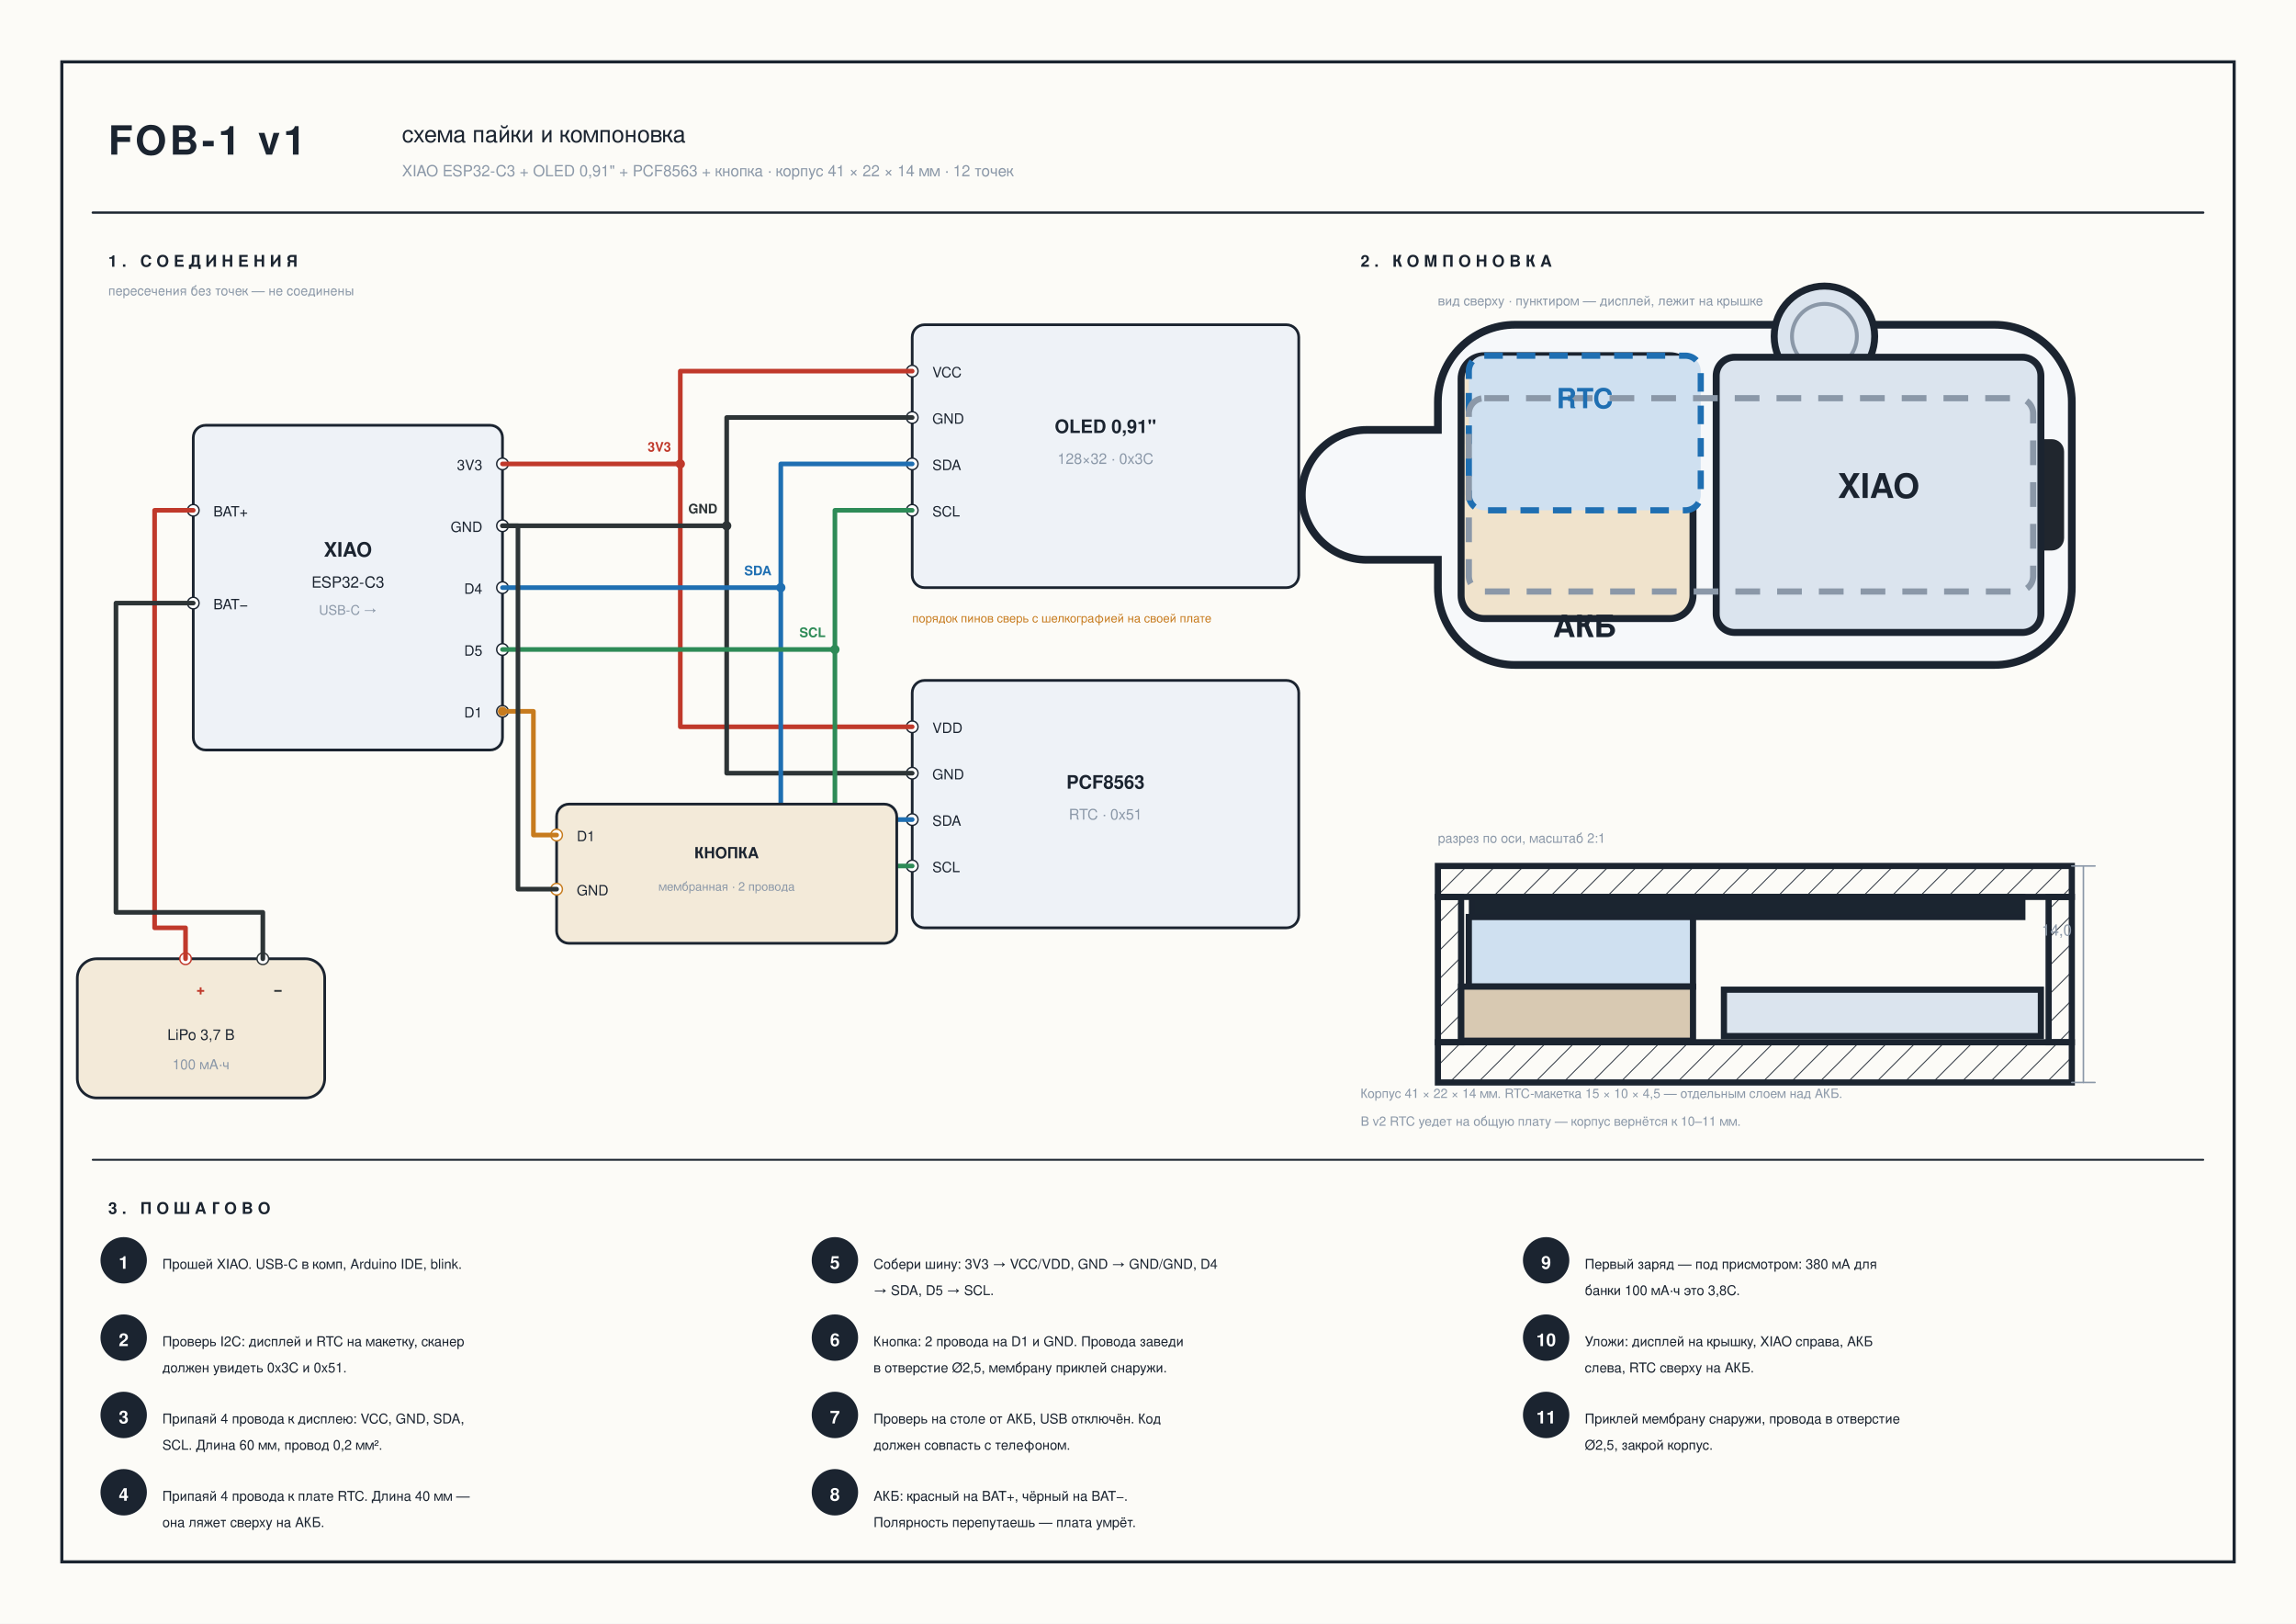
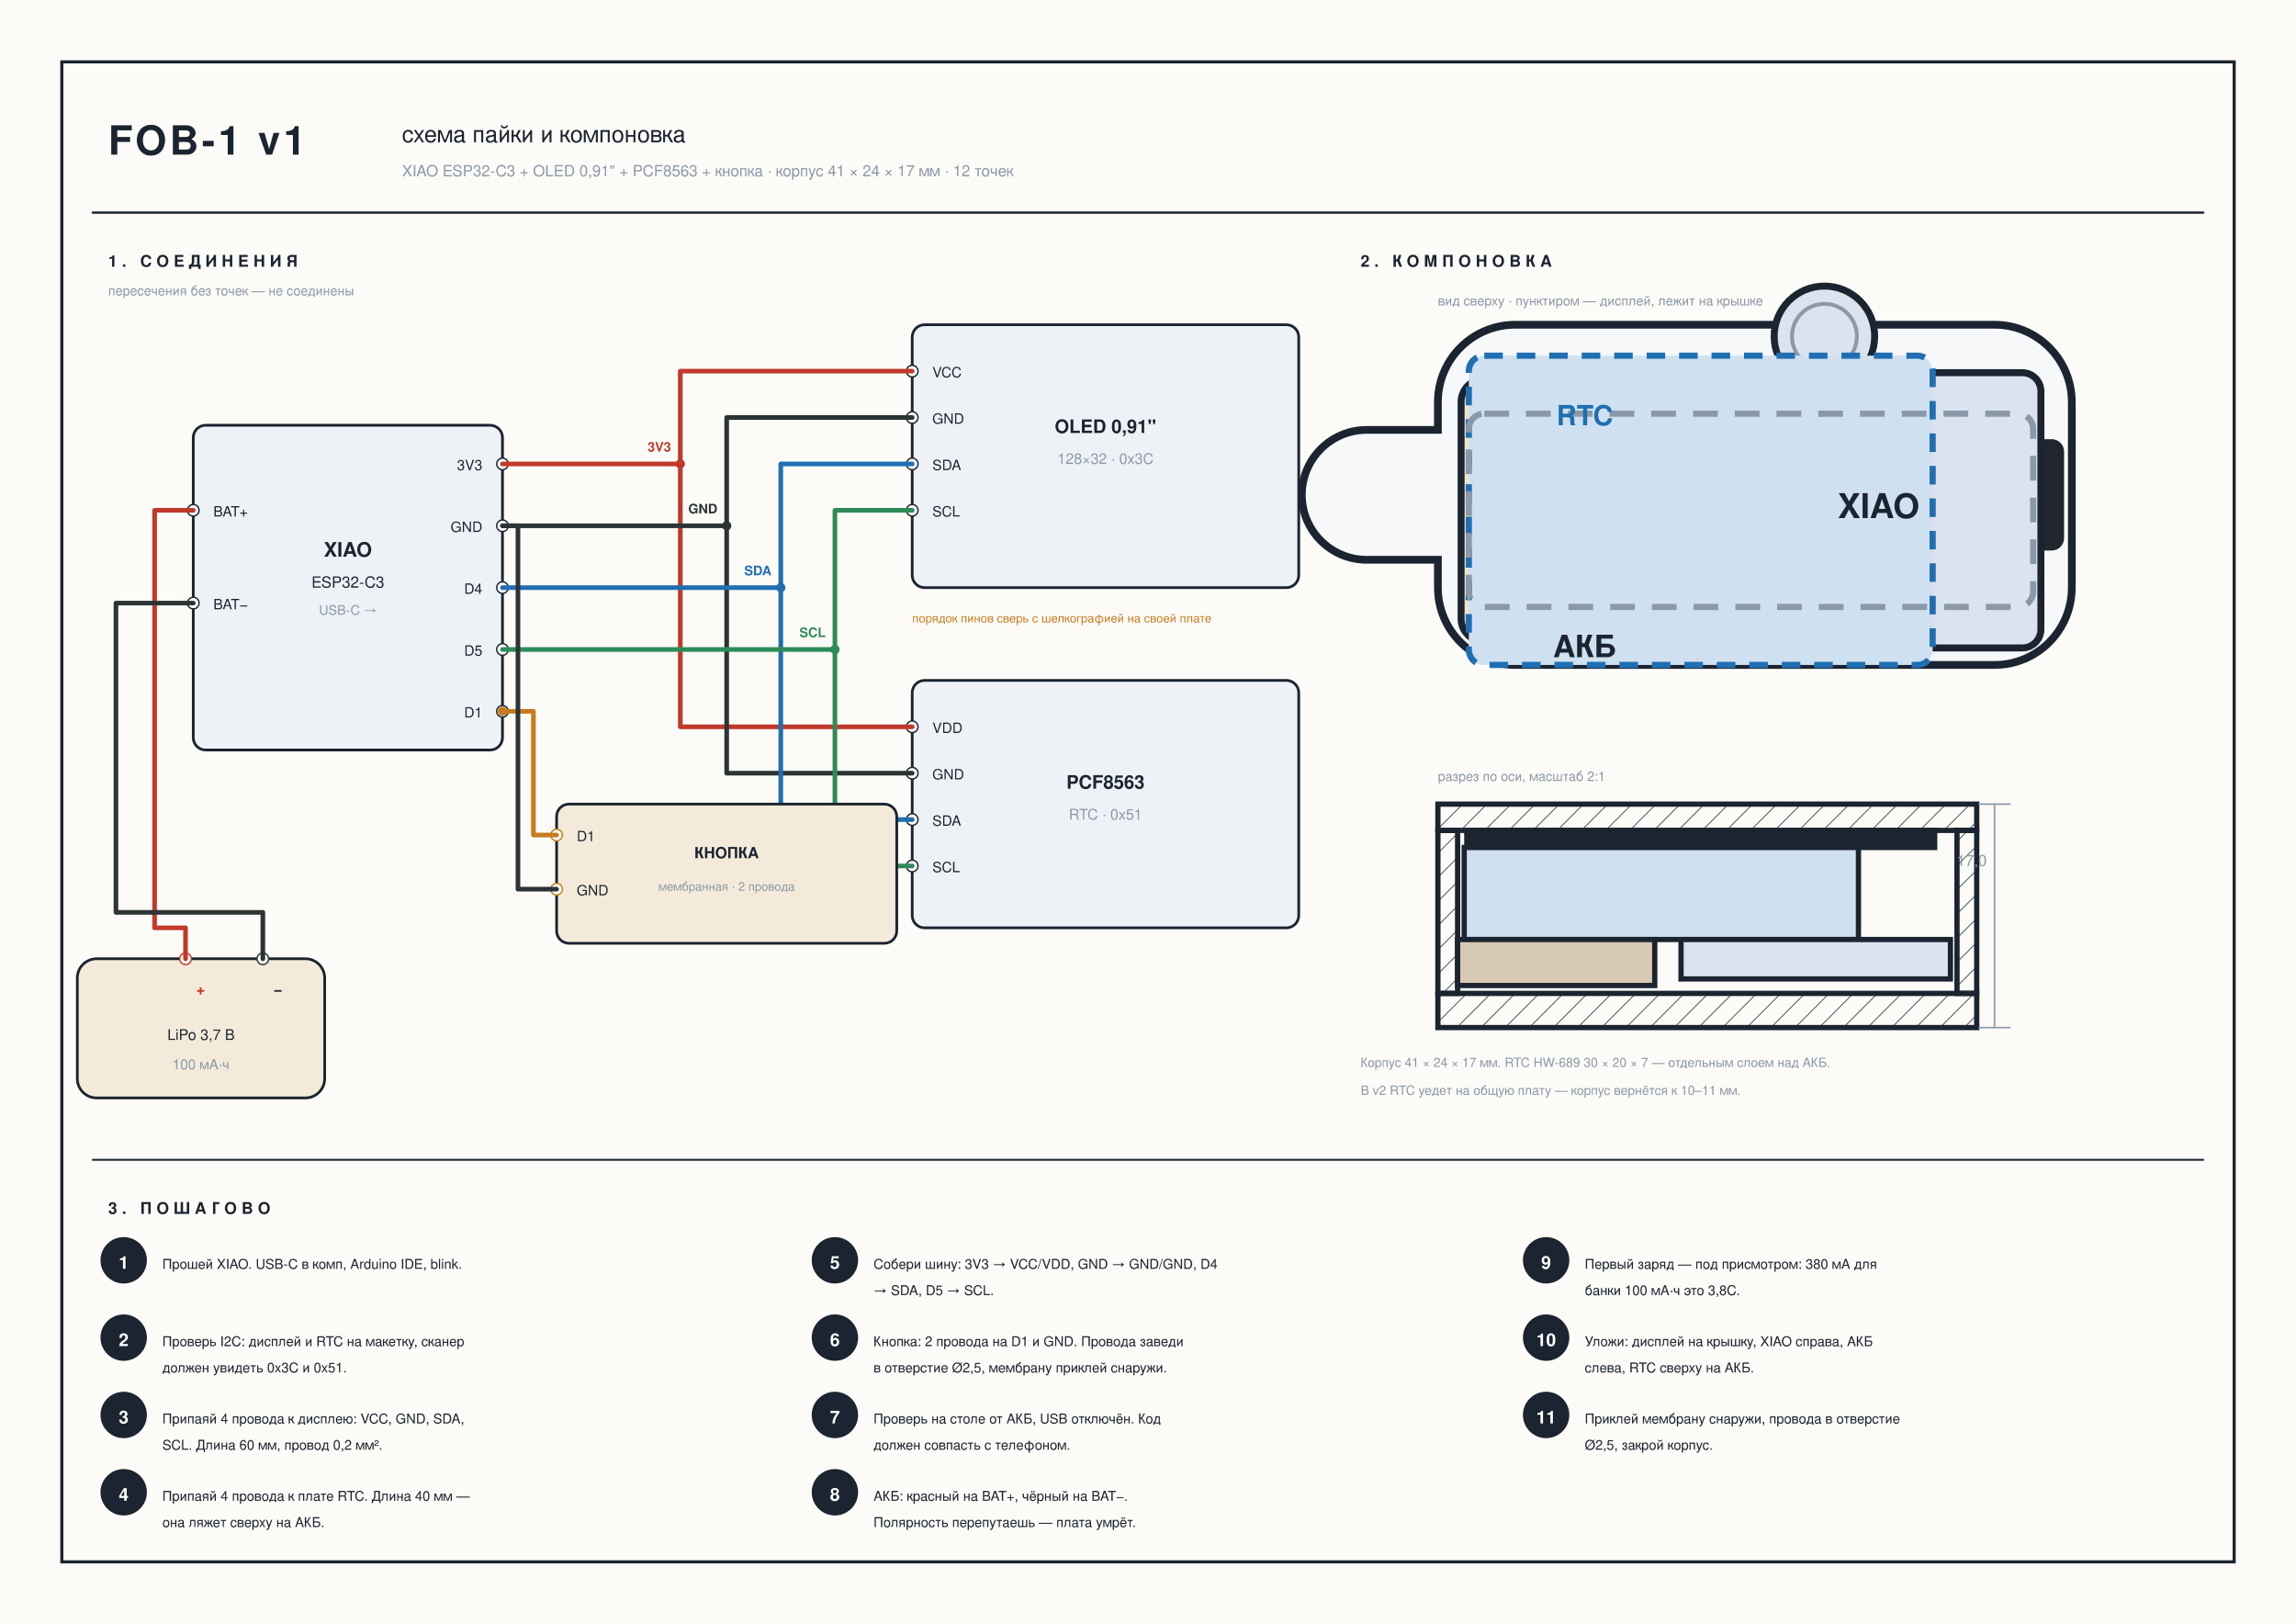
<svg xmlns="http://www.w3.org/2000/svg" width="297mm" height="210mm" viewBox="0 0 297 210">
  <defs>
    <pattern id="h" width="1.3" height="1.3" patternUnits="userSpaceOnUse" patternTransform="rotate(45)">
      <line x1="0" y1="0" x2="0" y2="1.3" stroke="#1b2430" stroke-width="0.1" />
    </pattern>
  </defs>
  <rect width="297" height="210" fill="#fcfbf7" />
  <rect x="8" y="8" width="281" height="194" fill="none" stroke="#1b2430" stroke-width="0.4" />
  <text x="14" y="20" font-family="Helvetica" font-size="5.2" fill="#1b2430" text-anchor="start" font-weight="bold" letter-spacing="0.4">FOB-1 v1</text>
  <text x="52" y="18.4" font-family="Helvetica" font-size="3" fill="#1b2430" text-anchor="start" font-weight="normal">схема пайки и компоновка</text>
-   <text x="52" y="22.8" font-family="Helvetica" font-size="2" fill="#8b98a8" text-anchor="start" font-weight="normal">XIAO ESP32-C3 + OLED 0,91" + PCF8563 + кнопка · корпус 41 × 22 × 14 мм · 12 точек</text>
+   <text x="52" y="22.8" font-family="Helvetica" font-size="2" fill="#8b98a8" text-anchor="start" font-weight="normal">XIAO ESP32-C3 + OLED 0,91" + PCF8563 + кнопка · корпус 41 × 24 × 17 мм · 12 точек</text>
  <line x1="12" y1="27.5" x2="285" y2="27.5" stroke="#1b2430" stroke-width="0.3" stroke-linecap="round" />
  <text x="14" y="34.5" font-family="Helvetica" font-size="2.1" fill="#1b2430" text-anchor="start" font-weight="bold" letter-spacing="0.6">1. СОЕДИНЕНИЯ</text>
  <text x="14" y="38.2" font-family="Helvetica" font-size="1.7" fill="#8b98a8" text-anchor="start" font-weight="normal">пересечения без точек — не соединены</text>
  <path d="M 26.6,55 H 63.4 A 1.6,1.6 0 0 1 65,56.6 V 95.4 A 1.6,1.6 0 0 1 63.4,97 H 26.6 A 1.6,1.6 0 0 1 25,95.4 V 56.6 A 1.6,1.6 0 0 1 26.6,55 Z" fill="#eef2f7" stroke="#1b2430" stroke-width="0.35" />
  <text x="45" y="72" font-family="Helvetica" font-size="2.6" fill="#1b2430" text-anchor="middle" font-weight="bold">XIAO</text>
  <text x="45" y="76" font-family="Helvetica" font-size="2" fill="#1b2430" text-anchor="middle" font-weight="normal">ESP32-C3</text>
  <text x="45" y="79.5" font-family="Helvetica" font-size="1.7" fill="#8b98a8" text-anchor="middle" font-weight="normal">USB-C →</text>
  <circle cx="65" cy="60" r="0.75" fill="#ffffff" stroke="#1b2430" stroke-width="0.18" />
  <text x="62.4" y="60.8" font-family="Helvetica" font-size="1.85" fill="#1b2430" text-anchor="end" font-weight="normal">3V3</text>
  <circle cx="65" cy="68" r="0.75" fill="#ffffff" stroke="#1b2430" stroke-width="0.18" />
  <text x="62.4" y="68.8" font-family="Helvetica" font-size="1.85" fill="#1b2430" text-anchor="end" font-weight="normal">GND</text>
  <circle cx="65" cy="76" r="0.75" fill="#ffffff" stroke="#1b2430" stroke-width="0.18" />
  <text x="62.4" y="76.8" font-family="Helvetica" font-size="1.85" fill="#1b2430" text-anchor="end" font-weight="normal">D4</text>
  <circle cx="65" cy="84" r="0.75" fill="#ffffff" stroke="#1b2430" stroke-width="0.18" />
  <text x="62.4" y="84.8" font-family="Helvetica" font-size="1.85" fill="#1b2430" text-anchor="end" font-weight="normal">D5</text>
  <circle cx="65" cy="92" r="0.75" fill="#ffffff" stroke="#1b2430" stroke-width="0.18" />
  <text x="62.4" y="92.8" font-family="Helvetica" font-size="1.85" fill="#1b2430" text-anchor="end" font-weight="normal">D1</text>
  <circle cx="25" cy="66" r="0.75" fill="#ffffff" stroke="#1b2430" stroke-width="0.18" />
  <text x="27.6" y="66.8" font-family="Helvetica" font-size="1.85" fill="#1b2430" text-anchor="start" font-weight="normal">BAT+</text>
  <circle cx="25" cy="78" r="0.75" fill="#ffffff" stroke="#1b2430" stroke-width="0.18" />
  <text x="27.6" y="78.8" font-family="Helvetica" font-size="1.85" fill="#1b2430" text-anchor="start" font-weight="normal">BAT−</text>
  <path d="M 119.6,42 H 166.4 A 1.6,1.6 0 0 1 168,43.6 V 74.4 A 1.6,1.6 0 0 1 166.4,76 H 119.6 A 1.6,1.6 0 0 1 118,74.4 V 43.6 A 1.6,1.6 0 0 1 119.6,42 Z" fill="#eef2f7" stroke="#1b2430" stroke-width="0.35" />
  <text x="143" y="56" font-family="Helvetica" font-size="2.4" fill="#1b2430" text-anchor="middle" font-weight="bold">OLED 0,91"</text>
  <text x="143" y="60" font-family="Helvetica" font-size="1.9" fill="#8b98a8" text-anchor="middle" font-weight="normal">128×32 · 0x3C</text>
  <circle cx="118" cy="48" r="0.75" fill="#ffffff" stroke="#1b2430" stroke-width="0.18" />
  <text x="120.6" y="48.8" font-family="Helvetica" font-size="1.85" fill="#1b2430" text-anchor="start" font-weight="normal">VCC</text>
  <circle cx="118" cy="54" r="0.75" fill="#ffffff" stroke="#1b2430" stroke-width="0.18" />
  <text x="120.6" y="54.8" font-family="Helvetica" font-size="1.85" fill="#1b2430" text-anchor="start" font-weight="normal">GND</text>
  <circle cx="118" cy="60" r="0.75" fill="#ffffff" stroke="#1b2430" stroke-width="0.18" />
  <text x="120.6" y="60.8" font-family="Helvetica" font-size="1.85" fill="#1b2430" text-anchor="start" font-weight="normal">SDA</text>
  <circle cx="118" cy="66" r="0.75" fill="#ffffff" stroke="#1b2430" stroke-width="0.18" />
  <text x="120.6" y="66.8" font-family="Helvetica" font-size="1.85" fill="#1b2430" text-anchor="start" font-weight="normal">SCL</text>
  <text x="118" y="80.5" font-family="Helvetica" font-size="1.55" fill="#c77b1e" text-anchor="start" font-weight="normal">порядок пинов сверь с шелкографией на своей плате</text>
  <path d="M 119.6,88 H 166.4 A 1.6,1.6 0 0 1 168,89.6 V 118.4 A 1.6,1.6 0 0 1 166.4,120 H 119.6 A 1.6,1.6 0 0 1 118,118.4 V 89.6 A 1.6,1.6 0 0 1 119.6,88 Z" fill="#eef2f7" stroke="#1b2430" stroke-width="0.35" />
  <text x="143" y="102" font-family="Helvetica" font-size="2.4" fill="#1b2430" text-anchor="middle" font-weight="bold">PCF8563</text>
  <text x="143" y="106" font-family="Helvetica" font-size="1.9" fill="#8b98a8" text-anchor="middle" font-weight="normal">RTC · 0x51</text>
  <circle cx="118" cy="94" r="0.75" fill="#ffffff" stroke="#1b2430" stroke-width="0.18" />
  <text x="120.6" y="94.8" font-family="Helvetica" font-size="1.85" fill="#1b2430" text-anchor="start" font-weight="normal">VDD</text>
  <circle cx="118" cy="100" r="0.75" fill="#ffffff" stroke="#1b2430" stroke-width="0.18" />
  <text x="120.6" y="100.8" font-family="Helvetica" font-size="1.85" fill="#1b2430" text-anchor="start" font-weight="normal">GND</text>
  <circle cx="118" cy="106" r="0.75" fill="#ffffff" stroke="#1b2430" stroke-width="0.18" />
  <text x="120.6" y="106.8" font-family="Helvetica" font-size="1.85" fill="#1b2430" text-anchor="start" font-weight="normal">SDA</text>
  <circle cx="118" cy="112" r="0.75" fill="#ffffff" stroke="#1b2430" stroke-width="0.18" />
  <text x="120.6" y="112.8" font-family="Helvetica" font-size="1.85" fill="#1b2430" text-anchor="start" font-weight="normal">SCL</text>
  <path d="M 12.5,124 H 39.5 A 2.5,2.5 0 0 1 42,126.5 V 139.5 A 2.5,2.5 0 0 1 39.5,142 H 12.5 A 2.5,2.5 0 0 1 10,139.5 V 126.5 A 2.5,2.5 0 0 1 12.5,124 Z" fill="#f3ead9" stroke="#1b2430" stroke-width="0.35" />
  <text x="26" y="134.5" font-family="Helvetica" font-size="1.9" fill="#1b2430" text-anchor="middle" font-weight="normal">LiPo 3,7 В</text>
  <text x="26" y="138.3" font-family="Helvetica" font-size="1.8" fill="#8b98a8" text-anchor="middle" font-weight="normal">100 мА·ч</text>
  <circle cx="24" cy="124" r="0.75" fill="#ffffff" stroke="#c0392b" stroke-width="0.18" />
  <circle cx="34" cy="124" r="0.75" fill="#ffffff" stroke="#2d3436" stroke-width="0.18" />
  <text x="25.4" y="128.6" font-family="Helvetica" font-size="1.9" fill="#c0392b" text-anchor="start" font-weight="bold">+</text>
  <text x="35.4" y="128.6" font-family="Helvetica" font-size="1.9" fill="#2d3436" text-anchor="start" font-weight="bold">−</text>
  <polyline points="65,60 88,60 88,48 118,48" fill="none" stroke="#c0392b" stroke-width="0.6" stroke-linecap="round" stroke-linejoin="round" />
  <polyline points="88,60 88,94 118,94" fill="none" stroke="#c0392b" stroke-width="0.6" stroke-linecap="round" stroke-linejoin="round" />
  <circle cx="88" cy="60" r="0.6" fill="#c0392b" />
  <text x="86.8" y="58.4" font-family="Helvetica" font-size="1.7" fill="#c0392b" text-anchor="end" font-weight="bold">3V3</text>
  <polyline points="65,68 94,68 94,54 118,54" fill="none" stroke="#2d3436" stroke-width="0.6" stroke-linecap="round" stroke-linejoin="round" />
  <polyline points="94,68 94,100 118,100" fill="none" stroke="#2d3436" stroke-width="0.6" stroke-linecap="round" stroke-linejoin="round" />
  <circle cx="94" cy="68" r="0.6" fill="#2d3436" />
  <text x="92.8" y="66.4" font-family="Helvetica" font-size="1.7" fill="#2d3436" text-anchor="end" font-weight="bold">GND</text>
  <polyline points="65,76 101,76 101,60 118,60" fill="none" stroke="#1f6fb2" stroke-width="0.6" stroke-linecap="round" stroke-linejoin="round" />
  <polyline points="101,76 101,106 118,106" fill="none" stroke="#1f6fb2" stroke-width="0.6" stroke-linecap="round" stroke-linejoin="round" />
  <circle cx="101" cy="76" r="0.6" fill="#1f6fb2" />
  <text x="99.8" y="74.4" font-family="Helvetica" font-size="1.7" fill="#1f6fb2" text-anchor="end" font-weight="bold">SDA</text>
  <polyline points="65,84 108,84 108,66 118,66" fill="none" stroke="#2e8b57" stroke-width="0.6" stroke-linecap="round" stroke-linejoin="round" />
  <polyline points="108,84 108,112 118,112" fill="none" stroke="#2e8b57" stroke-width="0.6" stroke-linecap="round" stroke-linejoin="round" />
  <circle cx="108" cy="84" r="0.6" fill="#2e8b57" />
  <text x="106.8" y="82.4" font-family="Helvetica" font-size="1.7" fill="#2e8b57" text-anchor="end" font-weight="bold">SCL</text>
  <polyline points="25,66 20,66 20,120 24,120 24,124" fill="none" stroke="#c0392b" stroke-width="0.6" stroke-linecap="round" stroke-linejoin="round" />
  <polyline points="25,78 15,78 15,118 34,118 34,124" fill="none" stroke="#2d3436" stroke-width="0.6" stroke-linecap="round" stroke-linejoin="round" />
  <path d="M 73.6,104 H 114.4 A 1.6,1.6 0 0 1 116,105.6 V 120.4 A 1.6,1.6 0 0 1 114.4,122 H 73.6 A 1.6,1.6 0 0 1 72,120.4 V 105.6 A 1.6,1.6 0 0 1 73.6,104 Z" fill="#f3ead9" stroke="#1b2430" stroke-width="0.35" />
  <text x="94" y="111" font-family="Helvetica" font-size="2" fill="#1b2430" text-anchor="middle" font-weight="bold">КНОПКА</text>
  <text x="94" y="115.2" font-family="Helvetica" font-size="1.55" fill="#8b98a8" text-anchor="middle" font-weight="normal">мембранная · 2 провода</text>
  <circle cx="72" cy="108" r="0.75" fill="#ffffff" stroke="#c77b1e" stroke-width="0.18" />
  <text x="74.6" y="108.8" font-family="Helvetica" font-size="1.85" fill="#1b2430" text-anchor="start" font-weight="normal">D1</text>
  <circle cx="72" cy="115" r="0.75" fill="#ffffff" stroke="#c77b1e" stroke-width="0.18" />
  <text x="74.6" y="115.8" font-family="Helvetica" font-size="1.85" fill="#1b2430" text-anchor="start" font-weight="normal">GND</text>
  <polyline points="65,92 69,92 69,108 72,108" fill="none" stroke="#c77b1e" stroke-width="0.6" stroke-linecap="round" stroke-linejoin="round" />
  <polyline points="65,68 67,68 67,115 72,115" fill="none" stroke="#2d3436" stroke-width="0.6" stroke-linecap="round" stroke-linejoin="round" />
  <circle cx="65" cy="92" r="0.6" fill="#c77b1e" />
  <text x="176" y="34.5" font-family="Helvetica" font-size="2.1" fill="#1b2430" text-anchor="start" font-weight="bold" letter-spacing="0.6">2. КОМПОНОВКА</text>
  <g transform="translate(186,42) scale(2)">
    <path d="M 5,0 L 36,0 A 5,5 0 0 1 41,5 L 41,17 A 5,5 0 0 1 36,22 L 5,22 A 5,5 0 0 1 0,17 L 0,15.2 L -4.6,15.2 A 4.2,4.2 0 0 1 -4.6,6.8 L 0,6.8 L 0,5 A 5,5 0 0 1 5,0 Z" fill="#f6f8fa" stroke="#1b2430" stroke-width="0.5" />
    <rect x="38.4" y="7.4" width="2.1" height="7.2" rx="0.8" fill="#20262e" />
    <g transform="translate(0,0)">
      <circle cx="25" cy="0.75" r="3.25" fill="#dbe4ee" stroke="#1b2430" stroke-width="0.45" />
      <circle cx="25" cy="0.75" r="2.1" fill="none" stroke="#8b98a8" stroke-width="0.25" />
-       <rect x="18" y="2.1" width="21" height="17.8" rx="1.2" fill="#dbe4ee" stroke="#1b2430" stroke-width="0.45" />
-       <rect x="1.5" y="2" width="15" height="17" rx="1.5" fill="#f0e3cc" stroke="#1b2430" stroke-width="0.45" />
-       <rect x="2" y="2" width="15" height="10" rx="1" fill="#cfe0f0" stroke="#1f6fb2" stroke-width="0.4" stroke-dasharray="1.2 0.9" />
-       <rect x="2" y="4.75" width="36.5" height="12.5" rx="1" fill="none" stroke="#8b98a8" stroke-width="0.4" stroke-dasharray="1.6 1.1" />
+       <rect x="18" y="3.1" width="21" height="17.8" rx="1.2" fill="#dbe4ee" stroke="#1b2430" stroke-width="0.45" />
+       <rect x="1.5" y="3.5" width="15" height="17" rx="1.5" fill="#f0e3cc" stroke="#1b2430" stroke-width="0.45" />
+       <rect x="2" y="2" width="30" height="20" rx="1" fill="#cfe0f0" stroke="#1f6fb2" stroke-width="0.4" stroke-dasharray="1.2 0.9" />
+       <rect x="2" y="5.75" width="36.5" height="12.5" rx="1" fill="none" stroke="#8b98a8" stroke-width="0.4" stroke-dasharray="1.6 1.1" />
    </g>
-     <text x="28.5" y="11.2" font-family="Helvetica" font-size="2.2" fill="#1b2430" text-anchor="middle" font-weight="bold">XIAO</text>
-     <text x="9.5" y="20.2" font-family="Helvetica" font-size="2" fill="#1b2430" text-anchor="middle" font-weight="bold">АКБ</text>
-     <text x="9.5" y="5.4" font-family="Helvetica" font-size="1.8" fill="#1f6fb2" text-anchor="middle" font-weight="bold">RTC</text>
+     <text x="28.5" y="12.5" font-family="Helvetica" font-size="2.2" fill="#1b2430" text-anchor="middle" font-weight="bold">XIAO</text>
+     <text x="9.5" y="21.5" font-family="Helvetica" font-size="2" fill="#1b2430" text-anchor="middle" font-weight="bold">АКБ</text>
+     <text x="9.5" y="6.5" font-family="Helvetica" font-size="1.8" fill="#1f6fb2" text-anchor="middle" font-weight="bold">RTC</text>
  </g>
  <text x="186" y="39.5" font-family="Helvetica" font-size="1.7" fill="#8b98a8" text-anchor="start" font-weight="normal">вид сверху · пунктиром — дисплей, лежит на крышке</text>
-   <g transform="translate(186,112) scale(2)">
+   <g transform="translate(186,104) scale(1.7)">
    <rect x="0" y="0" width="41" height="2" fill="url(#h)" stroke="#1b2430" stroke-width="0.4" />
    <rect x="2.2" y="2" width="35.6" height="1.3" fill="#1b2530" stroke="#1b2430" stroke-width="0.4" />
-     <rect x="2" y="3.3" width="14.5" height="4.5" fill="#cfe0f0" stroke="#1b2430" stroke-width="0.4" />
-     <rect x="1.5" y="7.8" width="15" height="3.5" fill="#d8c9b2" stroke="#1b2430" stroke-width="0.4" />
-     <rect x="18.5" y="8" width="20.5" height="3" fill="#dbe4ee" stroke="#1b2430" stroke-width="0.4" />
-     <rect x="0" y="2" width="1.5" height="9.4" fill="url(#h)" stroke="#1b2430" stroke-width="0.4" />
-     <rect x="39.5" y="2" width="1.5" height="9.4" fill="url(#h)" stroke="#1b2430" stroke-width="0.4" />
-     <rect x="0" y="11.4" width="41" height="2.6" fill="url(#h)" stroke="#1b2430" stroke-width="0.4" />
+     <rect x="2" y="3.3" width="30" height="7" fill="#cfe0f0" stroke="#1b2430" stroke-width="0.4" />
+     <rect x="1.5" y="10.3" width="15" height="3.5" fill="#d8c9b2" stroke="#1b2430" stroke-width="0.4" />
+     <rect x="18.5" y="10.3" width="20.5" height="3" fill="#dbe4ee" stroke="#1b2430" stroke-width="0.4" />
+     <rect x="0" y="2" width="1.5" height="12.4" fill="url(#h)" stroke="#1b2430" stroke-width="0.4" />
+     <rect x="39.5" y="2" width="1.5" height="12.4" fill="url(#h)" stroke="#1b2430" stroke-width="0.4" />
+     <rect x="0" y="14.4" width="41" height="2.6" fill="url(#h)" stroke="#1b2430" stroke-width="0.4" />
  </g>
-   <text x="186" y="109" font-family="Helvetica" font-size="1.7" fill="#8b98a8" text-anchor="start" font-weight="normal">разрез по оси, масштаб 2:1</text>
-   <text x="176" y="142" font-family="Helvetica" font-size="1.65" fill="#8b98a8" text-anchor="start" font-weight="normal">Корпус 41 × 22 × 14 мм. RTC-макетка 15 × 10 × 4,5 — отдельным слоем над АКБ.</text>
-   <text x="176" y="145.6" font-family="Helvetica" font-size="1.65" fill="#8b98a8" text-anchor="start" font-weight="normal">В v2 RTC уедет на общую плату — корпус вернётся к 10–11 мм.</text>
-   <text x="268" y="121" font-family="Helvetica" font-size="2" fill="#8b98a8" text-anchor="end" font-weight="normal">14,0</text>
-   <line x1="269.5" y1="112" x2="269.5" y2="140" stroke="#8b98a8" stroke-width="0.2" stroke-linecap="round" />
-   <line x1="268" y1="112" x2="271" y2="112" stroke="#8b98a8" stroke-width="0.2" stroke-linecap="round" />
-   <line x1="268" y1="140" x2="271" y2="140" stroke="#8b98a8" stroke-width="0.2" stroke-linecap="round" />
+   <text x="186" y="101" font-family="Helvetica" font-size="1.7" fill="#8b98a8" text-anchor="start" font-weight="normal">разрез по оси, масштаб 2:1</text>
+   <text x="176" y="138" font-family="Helvetica" font-size="1.65" fill="#8b98a8" text-anchor="start" font-weight="normal">Корпус 41 × 24 × 17 мм. RTC HW-689 30 × 20 × 7 — отдельным слоем над АКБ.</text>
+   <text x="176" y="141.6" font-family="Helvetica" font-size="1.65" fill="#8b98a8" text-anchor="start" font-weight="normal">В v2 RTC уедет на общую плату — корпус вернётся к 10–11 мм.</text>
+   <text x="257" y="112" font-family="Helvetica" font-size="2" fill="#8b98a8" text-anchor="end" font-weight="normal">17,0</text>
+   <line x1="258" y1="104" x2="258" y2="132.9" stroke="#8b98a8" stroke-width="0.2" stroke-linecap="round" />
+   <line x1="256" y1="104" x2="260" y2="104" stroke="#8b98a8" stroke-width="0.2" stroke-linecap="round" />
+   <line x1="256" y1="132.9" x2="260" y2="132.9" stroke="#8b98a8" stroke-width="0.2" stroke-linecap="round" />
  <line x1="12" y1="150" x2="285" y2="150" stroke="#1b2430" stroke-width="0.25" stroke-linecap="round" />
  <text x="14" y="157" font-family="Helvetica" font-size="2.1" fill="#1b2430" text-anchor="start" font-weight="bold" letter-spacing="0.6">3. ПОШАГОВО</text>
  <circle cx="16" cy="163" r="3.0" fill="#1b2430" />
  <text x="16" y="164.1" font-family="Helvetica" font-size="2.3" fill="#ffffff" text-anchor="middle" font-weight="bold">1</text>
  <text x="21" y="164.1" font-family="Helvetica" font-size="1.75" fill="#1b2430" text-anchor="start" font-weight="normal">Прошей XIAO. USB-C в комп, Arduino IDE, blink.</text>
  <circle cx="16" cy="173" r="3.0" fill="#1b2430" />
  <text x="16" y="174.1" font-family="Helvetica" font-size="2.3" fill="#ffffff" text-anchor="middle" font-weight="bold">2</text>
  <text x="21" y="174.1" font-family="Helvetica" font-size="1.75" fill="#1b2430" text-anchor="start" font-weight="normal">Проверь I2C: дисплей и RTC на макетку, сканер</text>
  <text x="21" y="177.5" font-family="Helvetica" font-size="1.75" fill="#1b2430" text-anchor="start" font-weight="normal">должен увидеть 0x3C и 0x51.</text>
  <circle cx="16" cy="183" r="3.0" fill="#1b2430" />
  <text x="16" y="184.1" font-family="Helvetica" font-size="2.3" fill="#ffffff" text-anchor="middle" font-weight="bold">3</text>
  <text x="21" y="184.1" font-family="Helvetica" font-size="1.75" fill="#1b2430" text-anchor="start" font-weight="normal">Припаяй 4 провода к дисплею: VCC, GND, SDA,</text>
  <text x="21" y="187.5" font-family="Helvetica" font-size="1.75" fill="#1b2430" text-anchor="start" font-weight="normal">SCL. Длина 60 мм, провод 0,2 мм².</text>
  <circle cx="16" cy="193" r="3.0" fill="#1b2430" />
  <text x="16" y="194.1" font-family="Helvetica" font-size="2.3" fill="#ffffff" text-anchor="middle" font-weight="bold">4</text>
  <text x="21" y="194.1" font-family="Helvetica" font-size="1.75" fill="#1b2430" text-anchor="start" font-weight="normal">Припаяй 4 провода к плате RTC. Длина 40 мм —</text>
  <text x="21" y="197.5" font-family="Helvetica" font-size="1.75" fill="#1b2430" text-anchor="start" font-weight="normal">она ляжет сверху на АКБ.</text>
  <circle cx="108" cy="163" r="3.0" fill="#1b2430" />
  <text x="108" y="164.1" font-family="Helvetica" font-size="2.3" fill="#ffffff" text-anchor="middle" font-weight="bold">5</text>
  <text x="113" y="164.1" font-family="Helvetica" font-size="1.75" fill="#1b2430" text-anchor="start" font-weight="normal">Собери шину: 3V3 → VCC/VDD, GND → GND/GND, D4</text>
  <text x="113" y="167.5" font-family="Helvetica" font-size="1.75" fill="#1b2430" text-anchor="start" font-weight="normal">→ SDA, D5 → SCL.</text>
  <circle cx="108" cy="173" r="3.0" fill="#1b2430" />
  <text x="108" y="174.1" font-family="Helvetica" font-size="2.3" fill="#ffffff" text-anchor="middle" font-weight="bold">6</text>
  <text x="113" y="174.1" font-family="Helvetica" font-size="1.75" fill="#1b2430" text-anchor="start" font-weight="normal">Кнопка: 2 провода на D1 и GND. Провода заведи</text>
  <text x="113" y="177.5" font-family="Helvetica" font-size="1.75" fill="#1b2430" text-anchor="start" font-weight="normal">в отверстие Ø2,5, мембрану приклей снаружи.</text>
  <circle cx="108" cy="183" r="3.0" fill="#1b2430" />
  <text x="108" y="184.1" font-family="Helvetica" font-size="2.3" fill="#ffffff" text-anchor="middle" font-weight="bold">7</text>
  <text x="113" y="184.1" font-family="Helvetica" font-size="1.75" fill="#1b2430" text-anchor="start" font-weight="normal">Проверь на столе от АКБ, USB отключён. Код</text>
  <text x="113" y="187.5" font-family="Helvetica" font-size="1.75" fill="#1b2430" text-anchor="start" font-weight="normal">должен совпасть с телефоном.</text>
  <circle cx="108" cy="193" r="3.0" fill="#1b2430" />
  <text x="108" y="194.1" font-family="Helvetica" font-size="2.3" fill="#ffffff" text-anchor="middle" font-weight="bold">8</text>
  <text x="113" y="194.1" font-family="Helvetica" font-size="1.75" fill="#1b2430" text-anchor="start" font-weight="normal">АКБ: красный на BAT+, чёрный на BAT−.</text>
  <text x="113" y="197.5" font-family="Helvetica" font-size="1.75" fill="#1b2430" text-anchor="start" font-weight="normal">Полярность перепутаешь — плата умрёт.</text>
  <circle cx="200" cy="163" r="3.0" fill="#1b2430" />
  <text x="200" y="164.1" font-family="Helvetica" font-size="2.3" fill="#ffffff" text-anchor="middle" font-weight="bold">9</text>
  <text x="205" y="164.1" font-family="Helvetica" font-size="1.75" fill="#1b2430" text-anchor="start" font-weight="normal">Первый заряд — под присмотром: 380 мА для</text>
  <text x="205" y="167.5" font-family="Helvetica" font-size="1.75" fill="#1b2430" text-anchor="start" font-weight="normal">банки 100 мА·ч это 3,8C.</text>
  <circle cx="200" cy="173" r="3.0" fill="#1b2430" />
  <text x="200" y="174.1" font-family="Helvetica" font-size="2.3" fill="#ffffff" text-anchor="middle" font-weight="bold">10</text>
  <text x="205" y="174.1" font-family="Helvetica" font-size="1.75" fill="#1b2430" text-anchor="start" font-weight="normal">Уложи: дисплей на крышку, XIAO справа, АКБ</text>
  <text x="205" y="177.5" font-family="Helvetica" font-size="1.75" fill="#1b2430" text-anchor="start" font-weight="normal">слева, RTC сверху на АКБ.</text>
  <circle cx="200" cy="183" r="3.0" fill="#1b2430" />
  <text x="200" y="184.1" font-family="Helvetica" font-size="2.3" fill="#ffffff" text-anchor="middle" font-weight="bold">11</text>
  <text x="205" y="184.1" font-family="Helvetica" font-size="1.75" fill="#1b2430" text-anchor="start" font-weight="normal">Приклей мембрану снаружи, провода в отверстие</text>
  <text x="205" y="187.5" font-family="Helvetica" font-size="1.75" fill="#1b2430" text-anchor="start" font-weight="normal">Ø2,5, закрой корпус.</text>
</svg>
